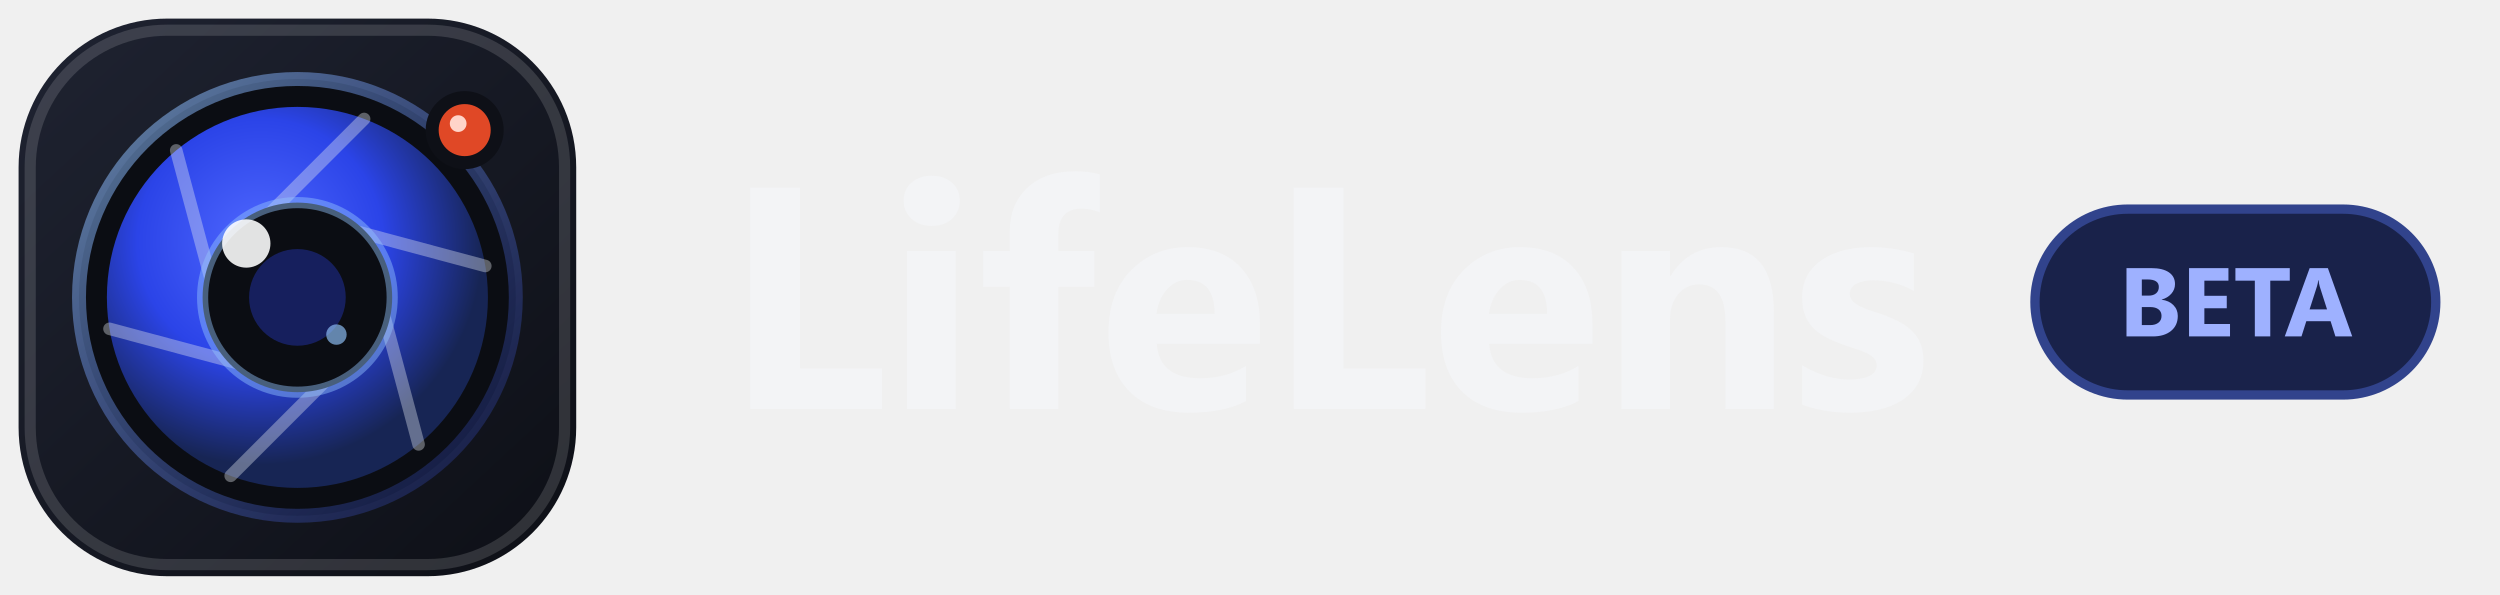
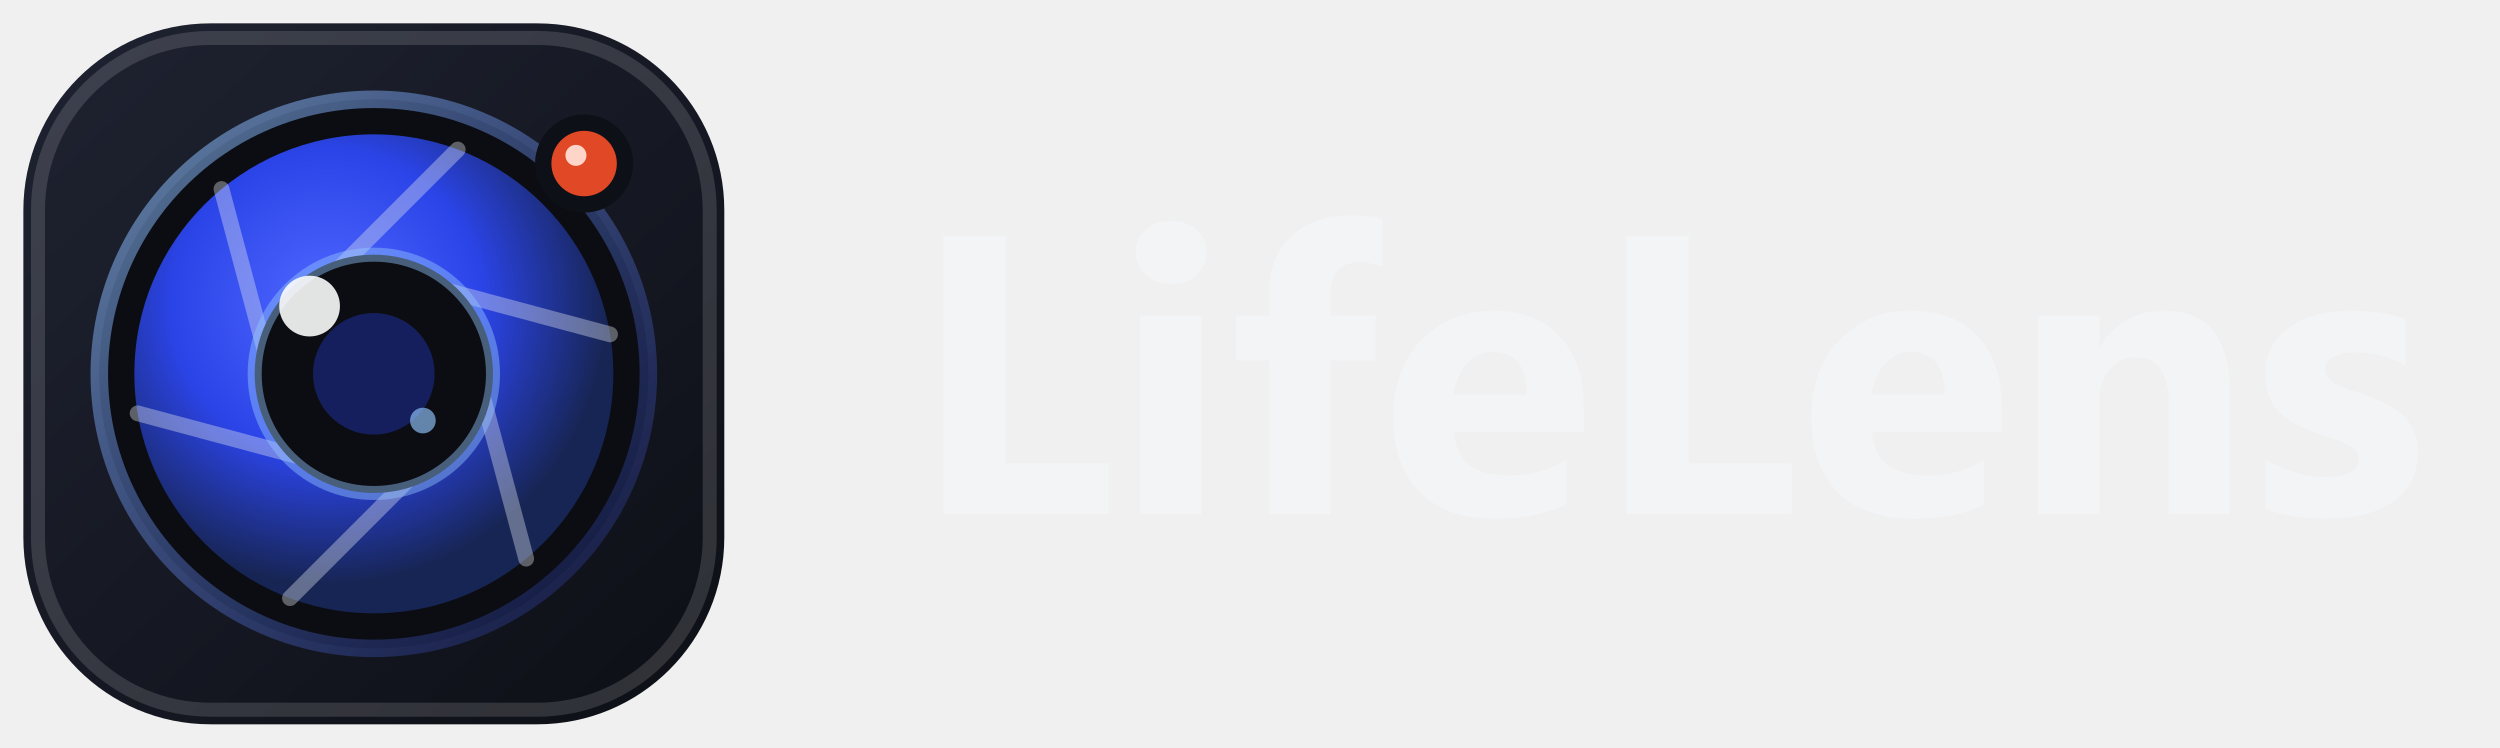
- <svg xmlns="http://www.w3.org/2000/svg" viewBox="0 0 269 64" width="269" height="64" role="img" aria-label="LifeLens beta">
+ <svg xmlns="http://www.w3.org/2000/svg" viewBox="0 0 214 64" width="214" height="64" role="img" aria-label="LifeLens">
  <g id="mark">
    <defs>
      <linearGradient id="ll-wmd-housing" x1="6" y1="4" x2="58" y2="60" gradientUnits="userSpaceOnUse">
        <stop offset="0" stop-color="#1E2230" />
        <stop offset="1" stop-color="#0E1017" />
      </linearGradient>
      <radialGradient id="ll-wmd-glass" cx="28" cy="26" r="24" gradientUnits="userSpaceOnUse">
        <stop offset="0" stop-color="#4F67FF" />
        <stop offset="0.55" stop-color="#2B44E8" />
        <stop offset="1" stop-color="#172554" />
      </radialGradient>
      <linearGradient id="ll-wmd-rim" x1="12" y1="12" x2="52" y2="52" gradientUnits="userSpaceOnUse">
        <stop offset="0" stop-color="#93C5FD" stop-opacity="0.55" />
        <stop offset="1" stop-color="#3B55F5" stop-opacity="0.2" />
      </linearGradient>
    </defs>
    <rect x="2" y="2" width="60" height="60" rx="16" fill="url(#ll-wmd-housing)" />
    <rect x="3.25" y="3.25" width="57.5" height="57.5" rx="14.75" fill="none" stroke="#FFFFFF" stroke-opacity="0.14" stroke-width="1.2" />
    <circle cx="32" cy="32" r="23.5" fill="#0B0D13" stroke="url(#ll-wmd-rim)" stroke-width="1.5" />
    <circle cx="32" cy="32" r="20.5" fill="url(#ll-wmd-glass)" />
    <g>
      <line x1="40.21" y1="29.80" x2="45.04" y2="47.82" stroke="#E2E8F0" stroke-opacity="0.38" stroke-width="1.35" stroke-linecap="round" />
      <line x1="38.01" y1="38.01" x2="24.82" y2="51.20" stroke="#E2E8F0" stroke-opacity="0.38" stroke-width="1.35" stroke-linecap="round" />
      <line x1="29.80" y1="40.21" x2="11.78" y2="35.38" stroke="#E2E8F0" stroke-opacity="0.38" stroke-width="1.35" stroke-linecap="round" />
      <line x1="23.79" y1="34.20" x2="18.96" y2="16.18" stroke="#E2E8F0" stroke-opacity="0.38" stroke-width="1.35" stroke-linecap="round" />
      <line x1="25.99" y1="25.99" x2="39.18" y2="12.80" stroke="#E2E8F0" stroke-opacity="0.38" stroke-width="1.35" stroke-linecap="round" />
      <line x1="34.20" y1="23.79" x2="52.22" y2="28.62" stroke="#E2E8F0" stroke-opacity="0.38" stroke-width="1.35" stroke-linecap="round" />
    </g>
    <circle cx="32" cy="32" r="10.2" fill="#0B0D13" stroke="#93C5FD" stroke-opacity="0.45" stroke-width="1.2" />
    <circle cx="32" cy="32" r="5.2" fill="#2B44E8" fill-opacity="0.35" />
    <circle cx="26.5" cy="26.2" r="2.6" fill="#FFFFFF" fill-opacity="0.88" />
    <circle cx="36.2" cy="36.0" r="1.1" fill="#93C5FD" fill-opacity="0.65" />
    <circle cx="50" cy="14" r="4.2" fill="#0E1017" />
    <circle cx="50" cy="14" r="2.8" fill="#E04826" />
    <circle cx="49.3" cy="13.3" r="0.9" fill="#FFD4C9" />
  </g>
  <path id="wordmark" fill="#F3F4F6" d="M94.90 44.00 L80.73 44.00 L80.73 20.19 L86.09 20.19 L86.09 39.65 L94.90 39.65 L94.90 44.00 Z M100.25 24.31 Q98.92 24.31 98.07 23.53 Q97.23 22.73 97.23 21.59 Q97.23 20.41 98.07 19.66 Q98.92 18.91 100.25 18.91 Q101.59 18.91 102.43 19.66 Q103.27 20.41 103.27 21.59 Q103.27 22.78 102.43 23.55 Q101.59 24.31 100.25 24.31 Z M102.84 44.00 L97.59 44.00 L97.59 27.00 L102.84 27.00 L102.84 44.00 Z M118.34 22.85 Q117.33 22.45 116.40 22.45 Q113.88 22.45 113.88 25.19 L113.88 27.00 L117.76 27.00 L117.76 30.87 L113.88 30.87 L113.88 44.00 L108.65 44.00 L108.65 30.87 L105.79 30.87 L105.79 27.00 L108.65 27.00 L108.65 24.89 Q108.65 21.98 110.54 20.21 Q112.43 18.43 115.68 18.43 Q117.28 18.43 118.34 18.77 L118.34 22.85 Z M135.56 36.99 L124.47 36.99 Q124.73 40.70 129.13 40.70 Q131.94 40.70 134.06 39.37 L134.06 43.16 Q131.71 44.41 127.94 44.41 Q123.82 44.41 121.55 42.14 Q119.27 39.85 119.27 35.77 Q119.27 31.53 121.73 29.06 Q124.19 26.59 127.77 26.59 Q131.49 26.59 133.52 28.80 Q135.56 31.00 135.56 34.79 L135.56 36.99 Z M130.69 33.77 Q130.69 30.12 127.74 30.12 Q126.48 30.12 125.55 31.16 Q124.63 32.21 124.44 33.77 L130.69 33.77 Z M153.37 44.00 L139.20 44.00 L139.20 20.19 L144.56 20.19 L144.56 39.65 L153.37 39.65 L153.37 44.00 Z M171.34 36.99 L160.24 36.99 Q160.51 40.70 164.91 40.70 Q167.71 40.70 169.84 39.37 L169.84 43.16 Q167.48 44.41 163.71 44.41 Q159.60 44.41 157.32 42.14 Q155.05 39.85 155.05 35.77 Q155.05 31.53 157.50 29.06 Q159.96 26.59 163.55 26.59 Q167.27 26.59 169.30 28.80 Q171.34 31.00 171.34 34.79 L171.34 36.99 Z M166.47 33.77 Q166.47 30.12 163.52 30.12 Q162.25 30.12 161.33 31.16 Q160.41 32.21 160.21 33.77 L166.47 33.77 Z M190.87 44.00 L185.65 44.00 L185.65 34.55 Q185.65 30.60 182.82 30.60 Q181.46 30.60 180.58 31.65 Q179.70 32.70 179.70 34.30 L179.70 44.00 L174.46 44.00 L174.46 27.00 L179.70 27.00 L179.70 29.69 L179.77 29.69 Q181.64 26.59 185.23 26.59 Q190.87 26.59 190.87 33.59 L190.87 44.00 Z M193.91 43.55 L193.91 39.30 Q195.21 40.08 196.49 40.46 Q197.78 40.84 198.93 40.84 Q200.32 40.84 201.13 40.46 Q201.93 40.08 201.93 39.30 Q201.93 38.80 201.57 38.48 Q201.20 38.14 200.63 37.89 Q200.06 37.64 199.37 37.44 Q198.69 37.24 198.07 36.99 Q197.05 36.61 196.27 36.17 Q195.50 35.73 194.98 35.15 Q194.46 34.57 194.18 33.81 Q193.91 33.04 193.91 32.00 Q193.91 30.57 194.53 29.54 Q195.16 28.51 196.20 27.86 Q197.23 27.20 198.56 26.89 Q199.90 26.59 201.35 26.59 Q202.48 26.59 203.64 26.76 Q204.80 26.93 205.93 27.27 L205.93 31.31 Q204.93 30.73 203.80 30.45 Q202.66 30.16 201.57 30.16 Q201.05 30.16 200.59 30.25 Q200.14 30.34 199.79 30.51 Q199.44 30.69 199.24 30.96 Q199.04 31.23 199.04 31.58 Q199.04 32.05 199.34 32.38 Q199.64 32.71 200.12 32.96 Q200.60 33.19 201.19 33.39 Q201.78 33.57 202.36 33.77 Q203.41 34.14 204.25 34.57 Q205.10 35.00 205.71 35.59 Q206.32 36.16 206.64 36.95 Q206.96 37.73 206.96 38.80 Q206.96 40.31 206.30 41.39 Q205.65 42.45 204.56 43.13 Q203.47 43.80 202.05 44.11 Q200.64 44.41 199.11 44.41 Q196.30 44.41 193.91 43.55 Z" />
-   <g id="beta-tag">
-     <rect x="218.96" y="22.5" width="43.13" height="20" rx="10" fill="#19224A" stroke="#31438C" stroke-width="1" />
-     <path fill="#9EB1FF" d="M228.81 36.20 L228.81 28.85 L231.48 28.85 Q232.71 28.85 233.37 29.30 Q234.03 29.75 234.03 30.57 Q234.03 31.16 233.63 31.61 Q233.23 32.06 232.60 32.23 L232.60 32.25 Q233.39 32.35 233.86 32.83 Q234.33 33.31 234.33 34.00 Q234.33 35.02 233.60 35.61 Q232.88 36.20 231.63 36.20 L228.81 36.20 Z M230.46 30.07 L230.46 31.81 L231.19 31.81 Q231.70 31.81 232.00 31.56 Q232.29 31.31 232.29 30.88 Q232.29 30.07 231.08 30.07 L230.46 30.07 Z M230.46 33.04 L230.46 34.98 L231.36 34.98 Q231.93 34.98 232.26 34.71 Q232.58 34.45 232.58 33.99 Q232.58 33.54 232.26 33.29 Q231.94 33.04 231.37 33.04 L230.46 33.04 Z M239.95 36.20 L235.54 36.20 L235.54 28.85 L239.78 28.85 L239.78 30.20 L237.19 30.20 L237.19 31.83 L239.60 31.83 L239.60 33.17 L237.19 33.17 L237.19 34.86 L239.95 34.86 L239.95 36.20 Z M246.38 30.20 L244.28 30.20 L244.28 36.20 L242.62 36.20 L242.62 30.20 L240.53 30.20 L240.53 28.85 L246.38 28.85 L246.38 30.20 Z M253.10 36.20 L251.29 36.20 L250.77 34.56 L248.16 34.56 L247.64 36.20 L245.84 36.20 L248.52 28.85 L250.48 28.85 L253.10 36.20 Z M250.39 33.29 L249.60 30.82 Q249.52 30.54 249.48 30.16 L249.44 30.16 Q249.41 30.48 249.31 30.80 L248.51 33.29 L250.39 33.29 Z" />
-   </g>
</svg>
